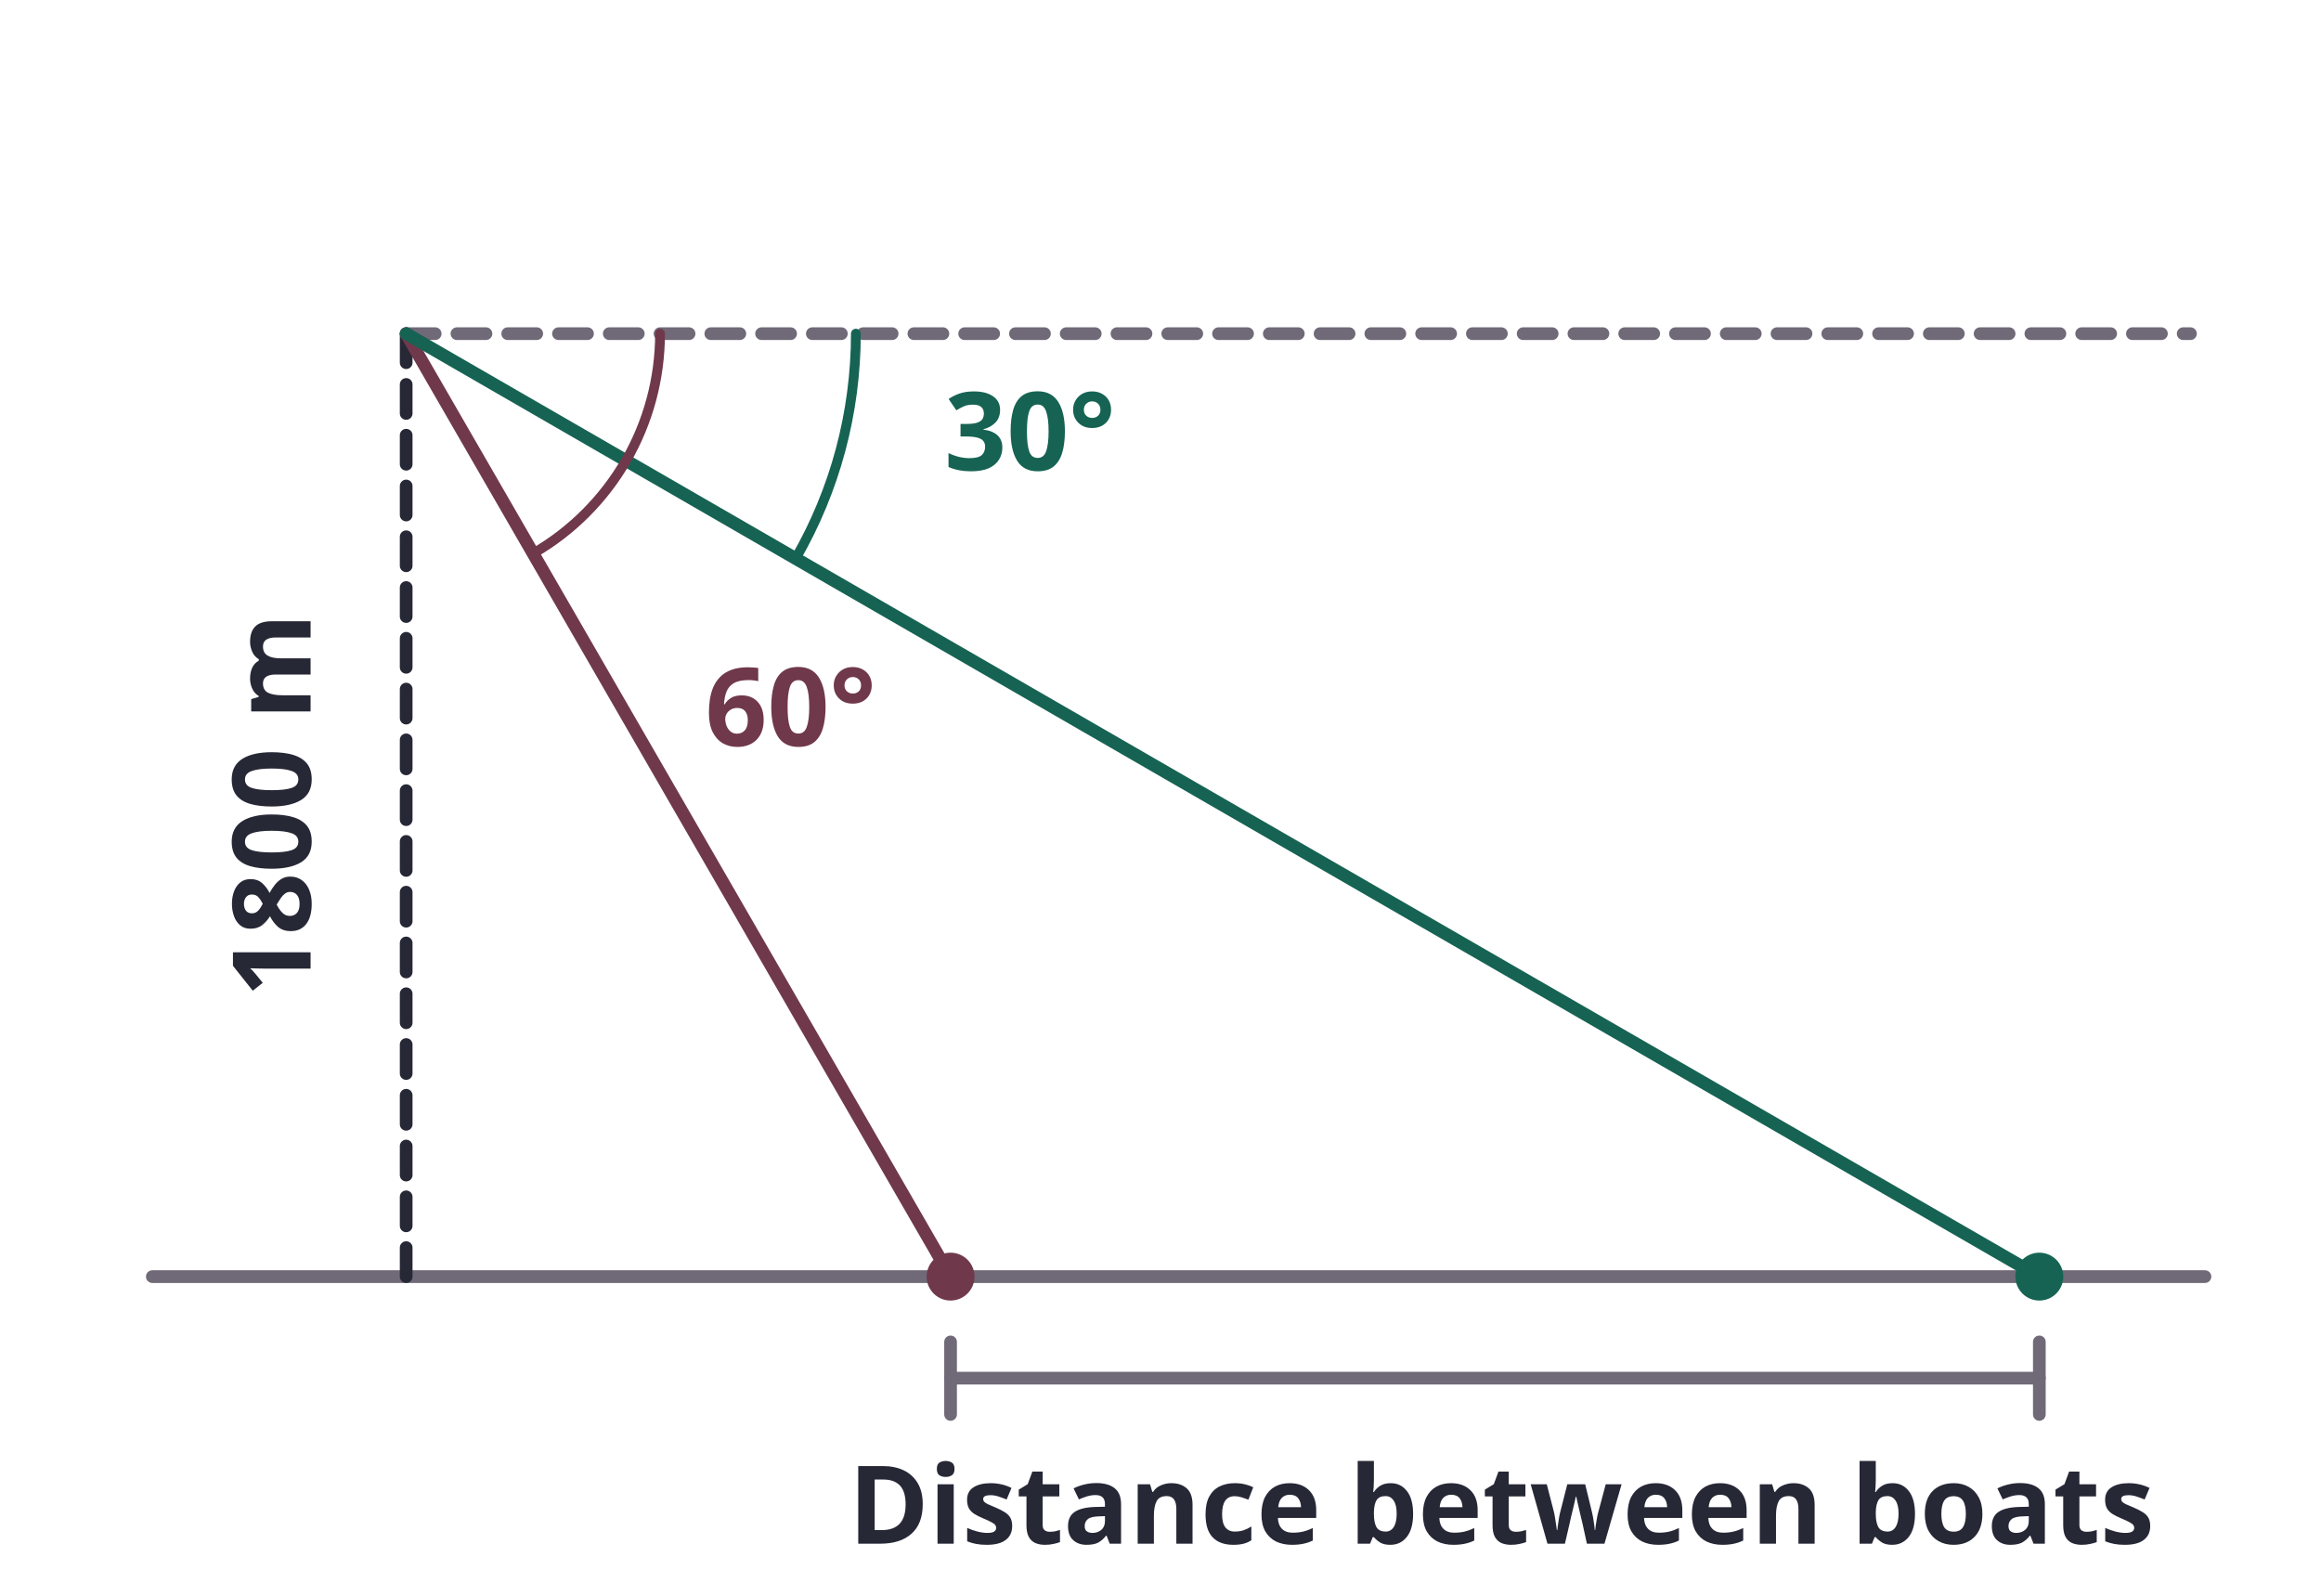
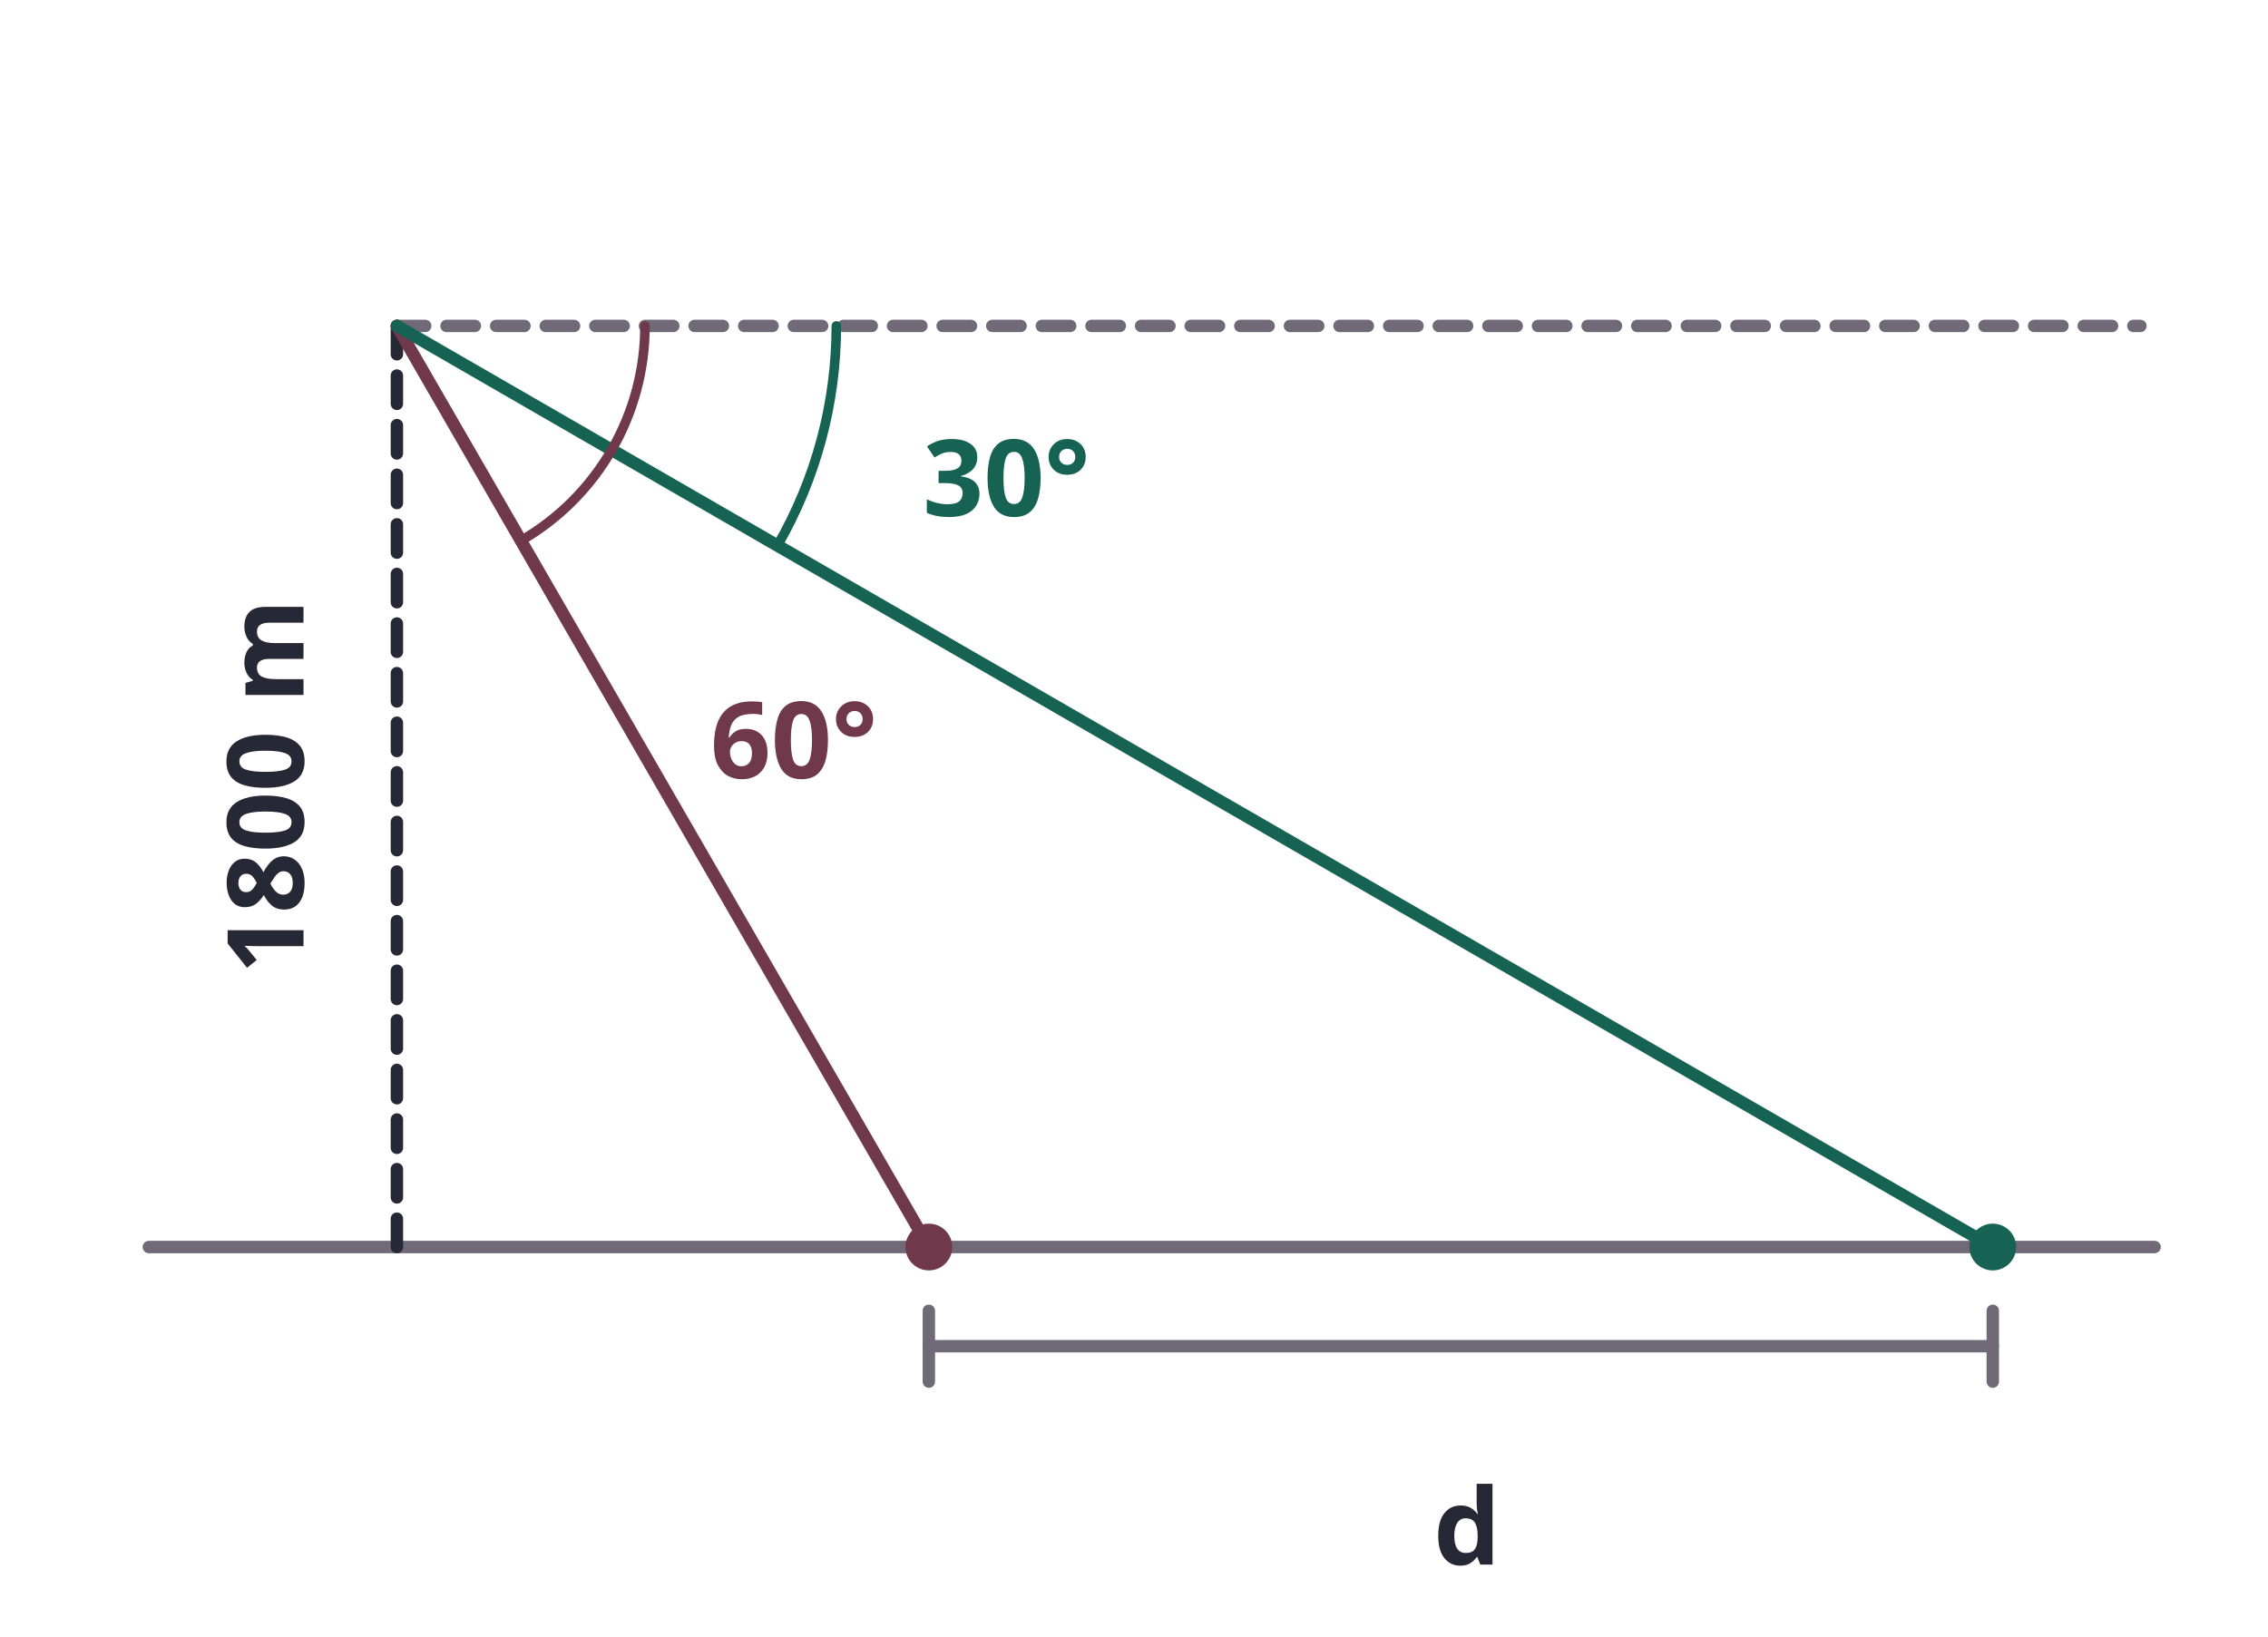
- <svg xmlns="http://www.w3.org/2000/svg" viewBox="0 0 320 220" role="img" aria-labelledby="t d">
+ <svg xmlns="http://www.w3.org/2000/svg" viewBox="0 0 320 231" role="img" aria-labelledby="t d">
  <g stroke-width="1.75" stroke-linecap="round" stroke-linejoin="round">
    <line x1="21" y1="176" x2="304" y2="176" stroke="#706977" />
    <line x1="56" y1="46" x2="56" y2="176" stroke="#272836" stroke-dasharray="4 3" />
    <line x1="56" y1="46" x2="302" y2="46" stroke="#706977" stroke-dasharray="4 3" />
    <line x1="56" y1="46" x2="131.056" y2="176" stroke="#70384b" />
    <line x1="56" y1="46" x2="281.167" y2="176" stroke="#166353" />
    <path d="M 118 46 A 62 62 0 0 1 109.694 77" fill="none" stroke="#166353" stroke-width="1.35" />
    <path d="M 91 46 A 35 35 0 0 1 73.5 76.311" fill="none" stroke="#70384b" stroke-width="1.35" />
    <circle cx="131.056" cy="176" r="3.3" fill="#70384b" />
    <circle cx="281.167" cy="176" r="3.3" fill="#166353" />
    <line x1="131.056" y1="185" x2="131.056" y2="195" stroke="#706977" />
    <line x1="281.167" y1="185" x2="281.167" y2="195" stroke="#706977" />
    <line x1="131.056" y1="190" x2="281.167" y2="190" stroke="#706977" />
  </g>
  <g font-family="system-ui,sans-serif" font-size="15" font-weight="550" text-anchor="middle" dominant-baseline="central">
    <text x="37" y="111" fill="#272836" transform="rotate(-90 37 111)">1800 m</text>
-     <text x="142" y="59" fill="#166353">30°</text>
-     <text x="109" y="97" fill="#70384b">60°</text>
-     <text x="207" y="207" fill="#272836">Distance between boats</text>
+     <text x="142" y="67" fill="#166353">30°</text>
+     <text x="112" y="104" fill="#70384b">60°</text>
+     <text x="207" y="215" fill="#272836">d</text>
  </g>
</svg>
